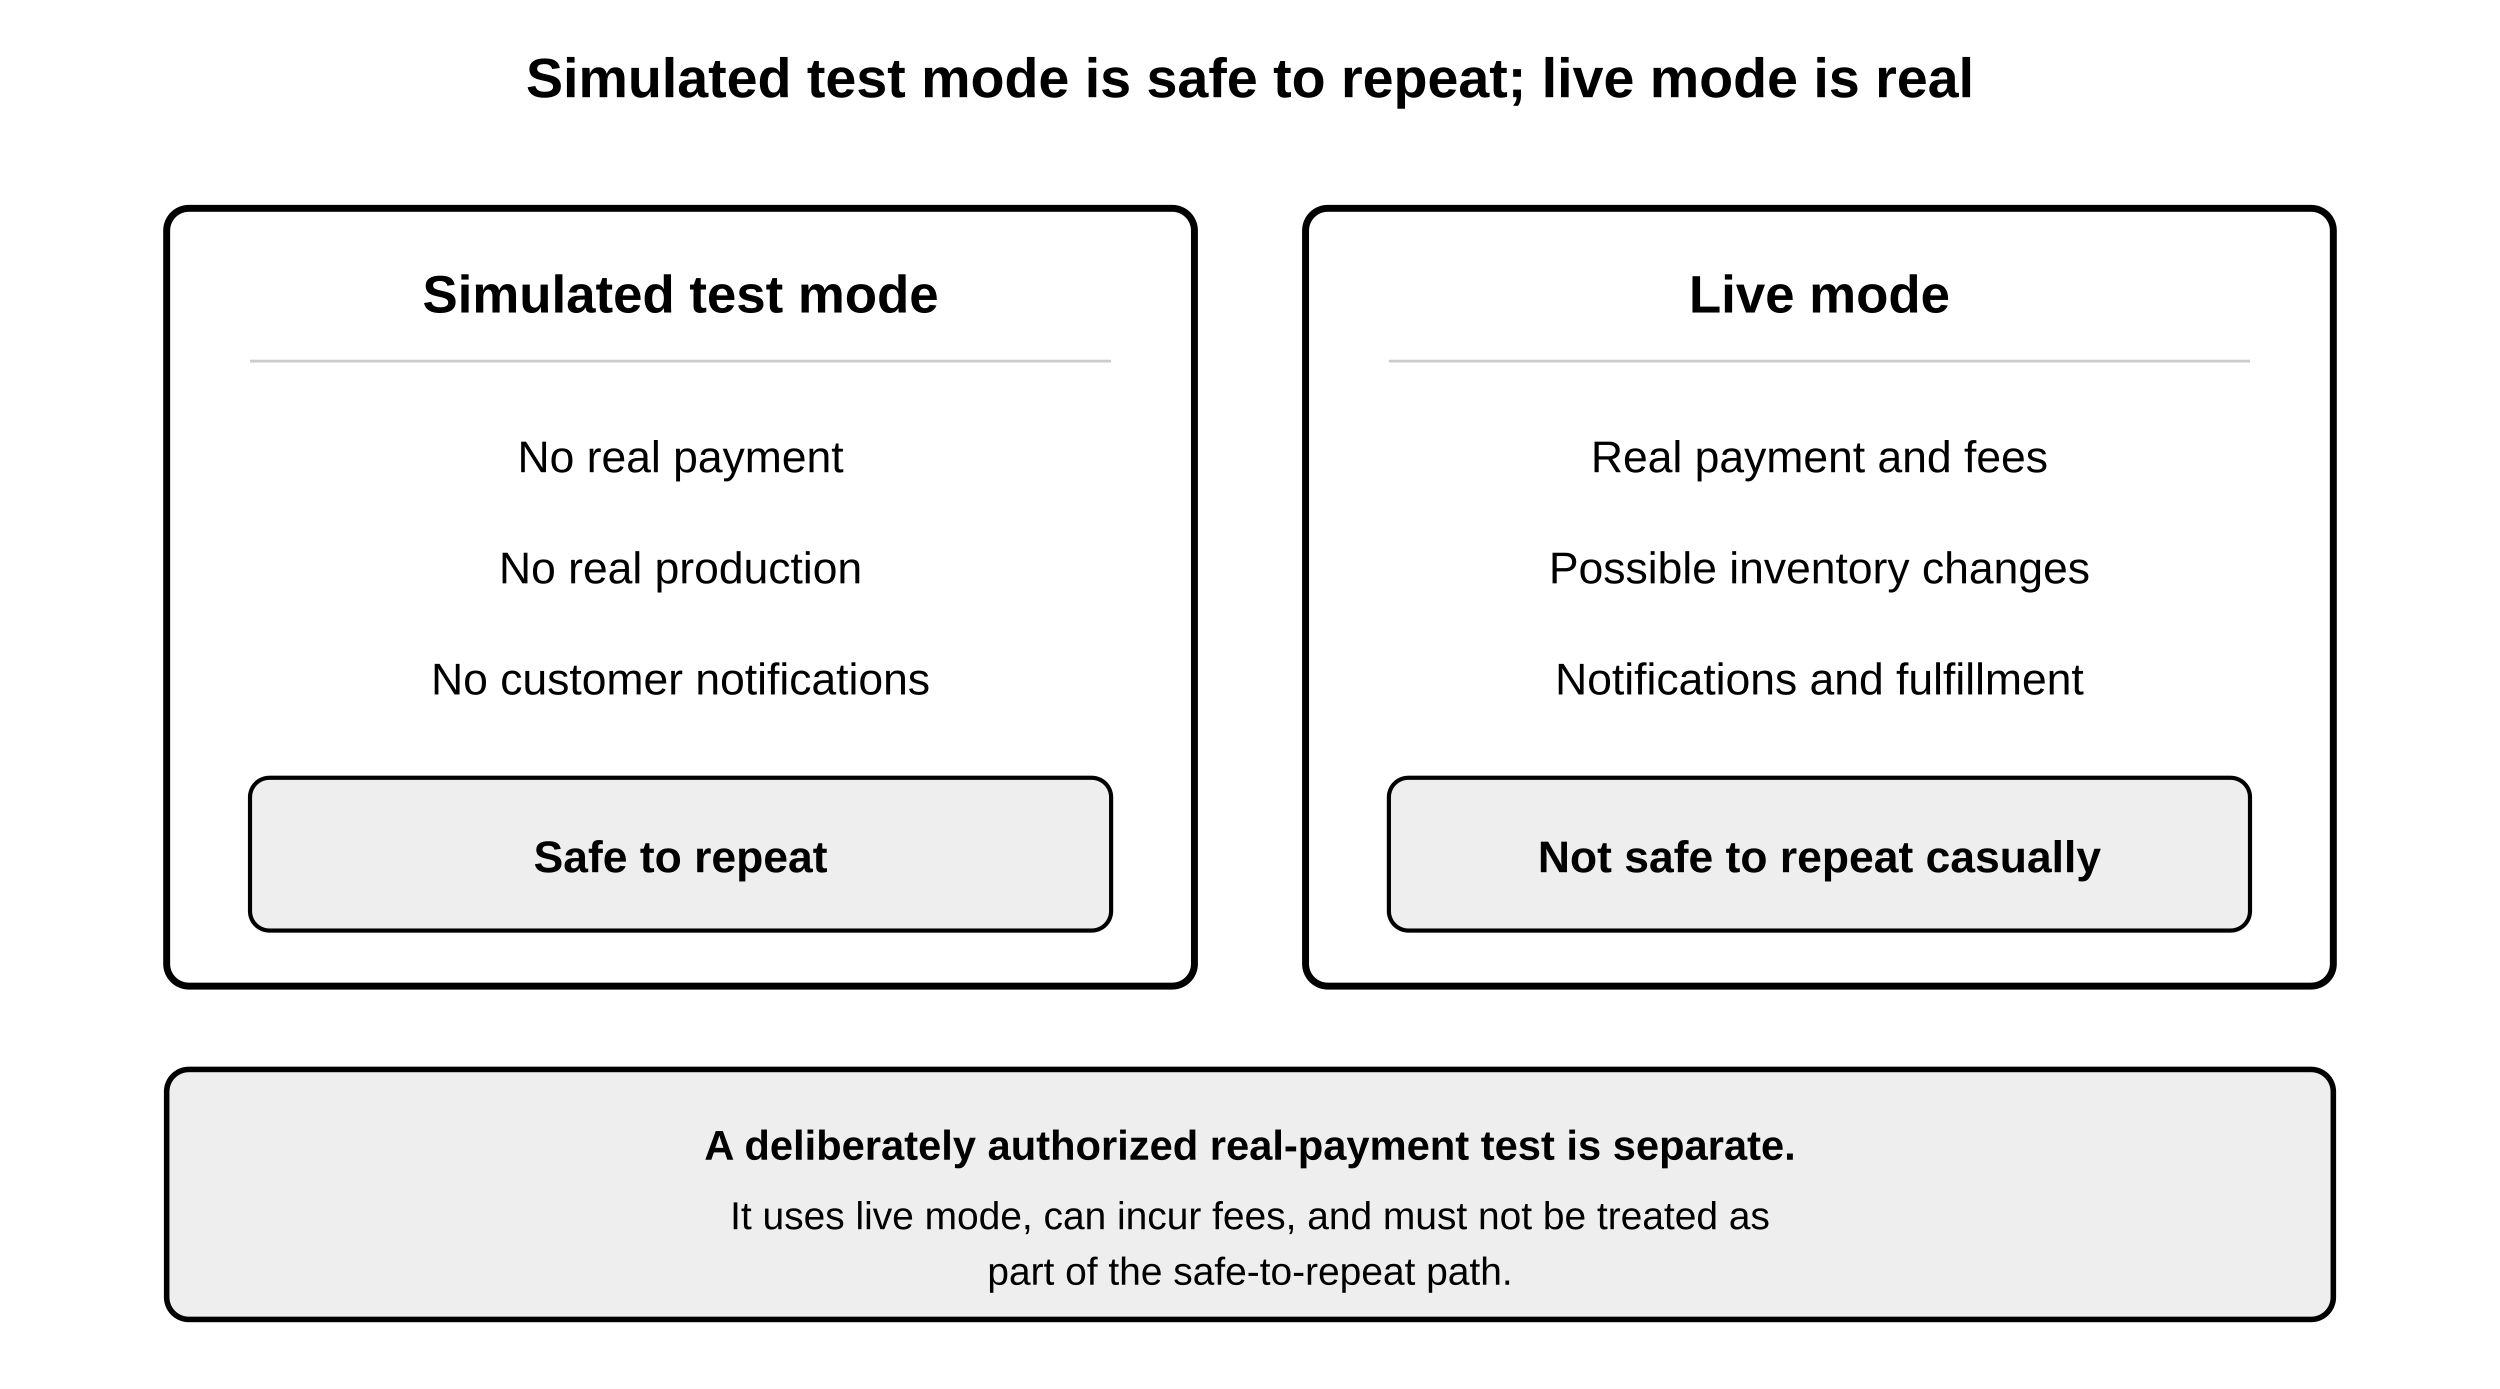
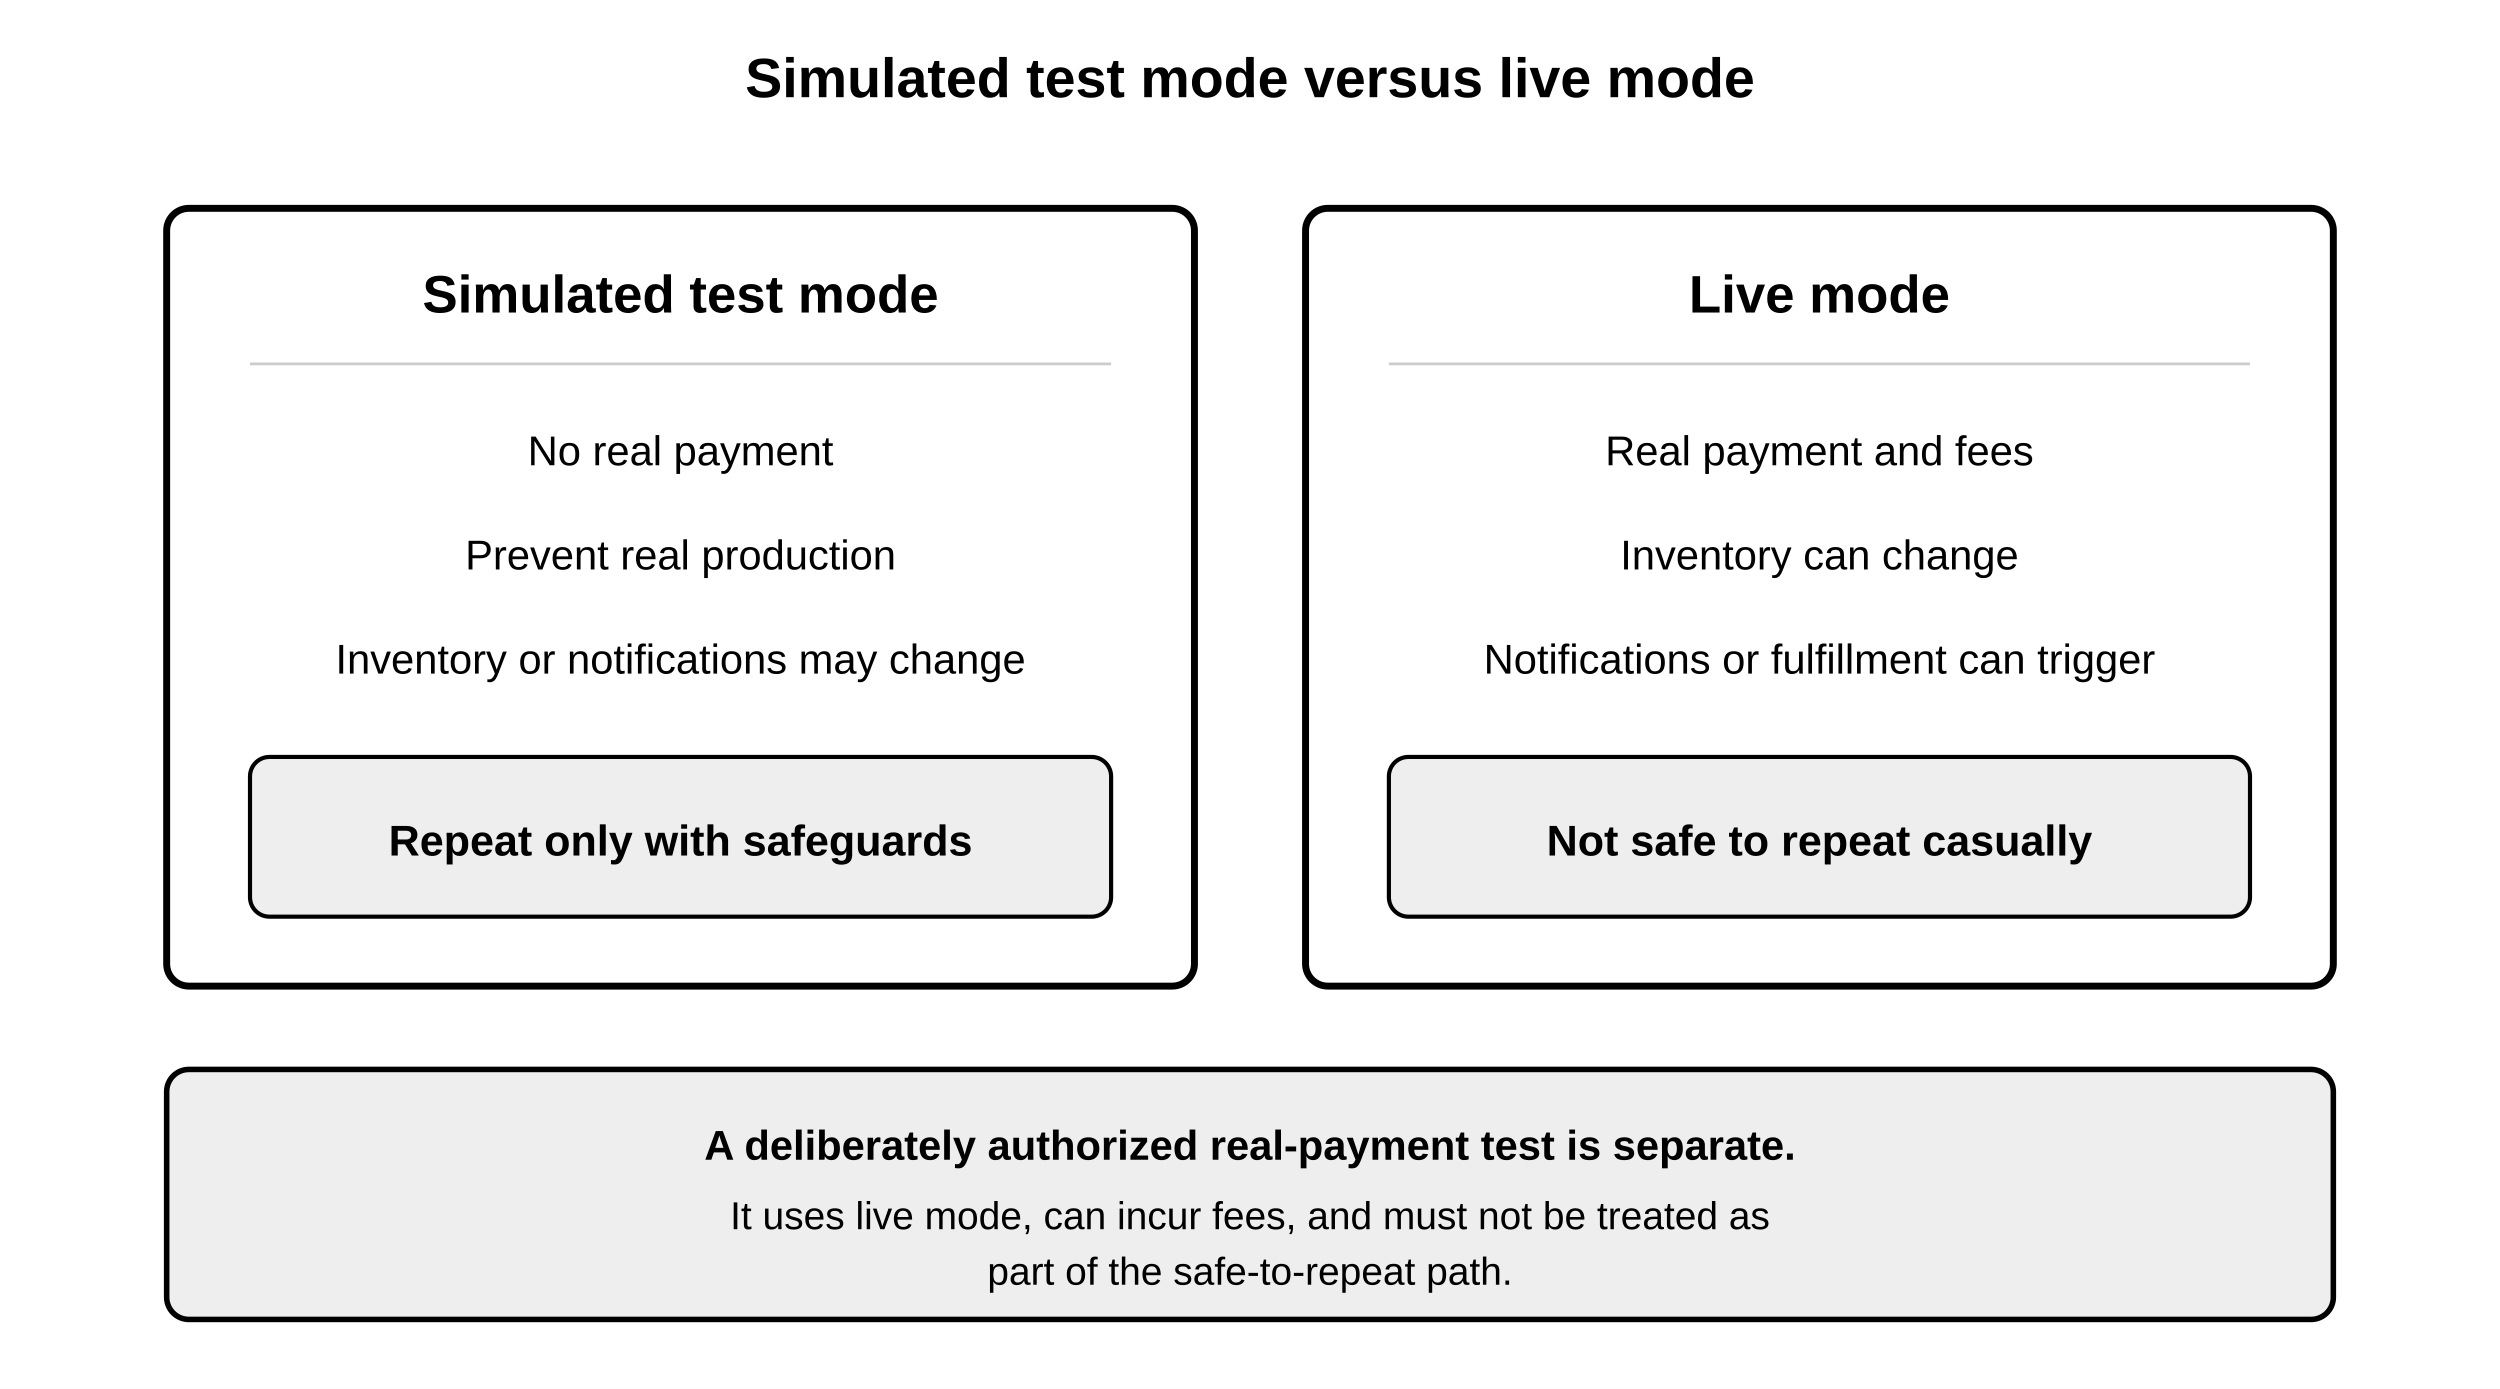
<svg xmlns="http://www.w3.org/2000/svg" width="1800" height="1000" viewBox="0 0 1800 1000" font-family="Arial, 'DejaVu Sans', Helvetica, sans-serif">
  <rect x="0" y="0" width="1800" height="1000" fill="#FFFFFF" />
-   <text x="900" y="70" font-size="40" font-weight="bold" text-anchor="middle" fill="#000000">Simulated test mode is safe to repeat; live mode is real</text>
+   <text x="900" y="70" font-size="40" font-weight="bold" text-anchor="middle" fill="#000000">Simulated test mode versus live mode</text>
  <rect x="120" y="150" width="740" height="560" rx="16" fill="#FFFFFF" stroke="#000000" stroke-width="5" />
  <text x="490" y="225" font-size="38" font-weight="bold" text-anchor="middle" fill="#000000">Simulated test mode</text>
-   <line x1="180" y1="260" x2="800" y2="260" stroke="#CCCCCC" stroke-width="2" />
-   <text x="490" y="340" font-size="32" text-anchor="middle" fill="#000000">No real payment</text>
-   <text x="490" y="420" font-size="32" text-anchor="middle" fill="#000000">No real production</text>
-   <text x="490" y="500" font-size="32" text-anchor="middle" fill="#000000">No customer notifications</text>
-   <rect x="180" y="560" width="620" height="110" rx="14" fill="#EEEEEE" stroke="#000000" stroke-width="3" />
-   <text x="490" y="628" font-size="32" font-weight="bold" text-anchor="middle" fill="#000000">Safe to repeat</text>
+   <line x1="180" y1="262" x2="800" y2="262" stroke="#CCCCCC" stroke-width="2" />
+   <text x="490" y="335" font-size="30" text-anchor="middle" fill="#000000">No real payment</text>
+   <text x="490" y="410" font-size="30" text-anchor="middle" fill="#000000">Prevent real production</text>
+   <text x="490" y="485" font-size="30" text-anchor="middle" fill="#000000">Inventory or notifications may change</text>
+   <rect x="180" y="545" width="620" height="115" rx="14" fill="#EEEEEE" stroke="#000000" stroke-width="3" />
+   <text x="490" y="616" font-size="31" font-weight="bold" text-anchor="middle" fill="#000000">Repeat only with safeguards</text>
  <rect x="940" y="150" width="740" height="560" rx="16" fill="#FFFFFF" stroke="#000000" stroke-width="5" />
  <text x="1310" y="225" font-size="38" font-weight="bold" text-anchor="middle" fill="#000000">Live mode</text>
-   <line x1="1000" y1="260" x2="1620" y2="260" stroke="#CCCCCC" stroke-width="2" />
-   <text x="1310" y="340" font-size="32" text-anchor="middle" fill="#000000">Real payment and fees</text>
-   <text x="1310" y="420" font-size="32" text-anchor="middle" fill="#000000">Possible inventory changes</text>
-   <text x="1310" y="500" font-size="32" text-anchor="middle" fill="#000000">Notifications and fulfillment</text>
-   <rect x="1000" y="560" width="620" height="110" rx="14" fill="#EEEEEE" stroke="#000000" stroke-width="3" />
-   <text x="1310" y="628" font-size="32" font-weight="bold" text-anchor="middle" fill="#000000">Not safe to repeat casually</text>
+   <line x1="1000" y1="262" x2="1620" y2="262" stroke="#CCCCCC" stroke-width="2" />
+   <text x="1310" y="335" font-size="30" text-anchor="middle" fill="#000000">Real payment and fees</text>
+   <text x="1310" y="410" font-size="30" text-anchor="middle" fill="#000000">Inventory can change</text>
+   <text x="1310" y="485" font-size="30" text-anchor="middle" fill="#000000">Notifications or fulfillment can trigger</text>
+   <rect x="1000" y="545" width="620" height="115" rx="14" fill="#EEEEEE" stroke="#000000" stroke-width="3" />
+   <text x="1310" y="616" font-size="31" font-weight="bold" text-anchor="middle" fill="#000000">Not safe to repeat casually</text>
  <rect x="120" y="770" width="1560" height="180" rx="16" fill="#EEEEEE" stroke="#000000" stroke-width="4" />
  <text x="900" y="835" font-size="30" font-weight="bold" text-anchor="middle" fill="#000000">A deliberately authorized real-payment test is separate.</text>
  <text x="900" y="885" font-size="28" text-anchor="middle" fill="#000000">It uses live mode, can incur fees, and must not be treated as</text>
  <text x="900" y="925" font-size="28" text-anchor="middle" fill="#000000">part of the safe-to-repeat path.</text>
</svg>
